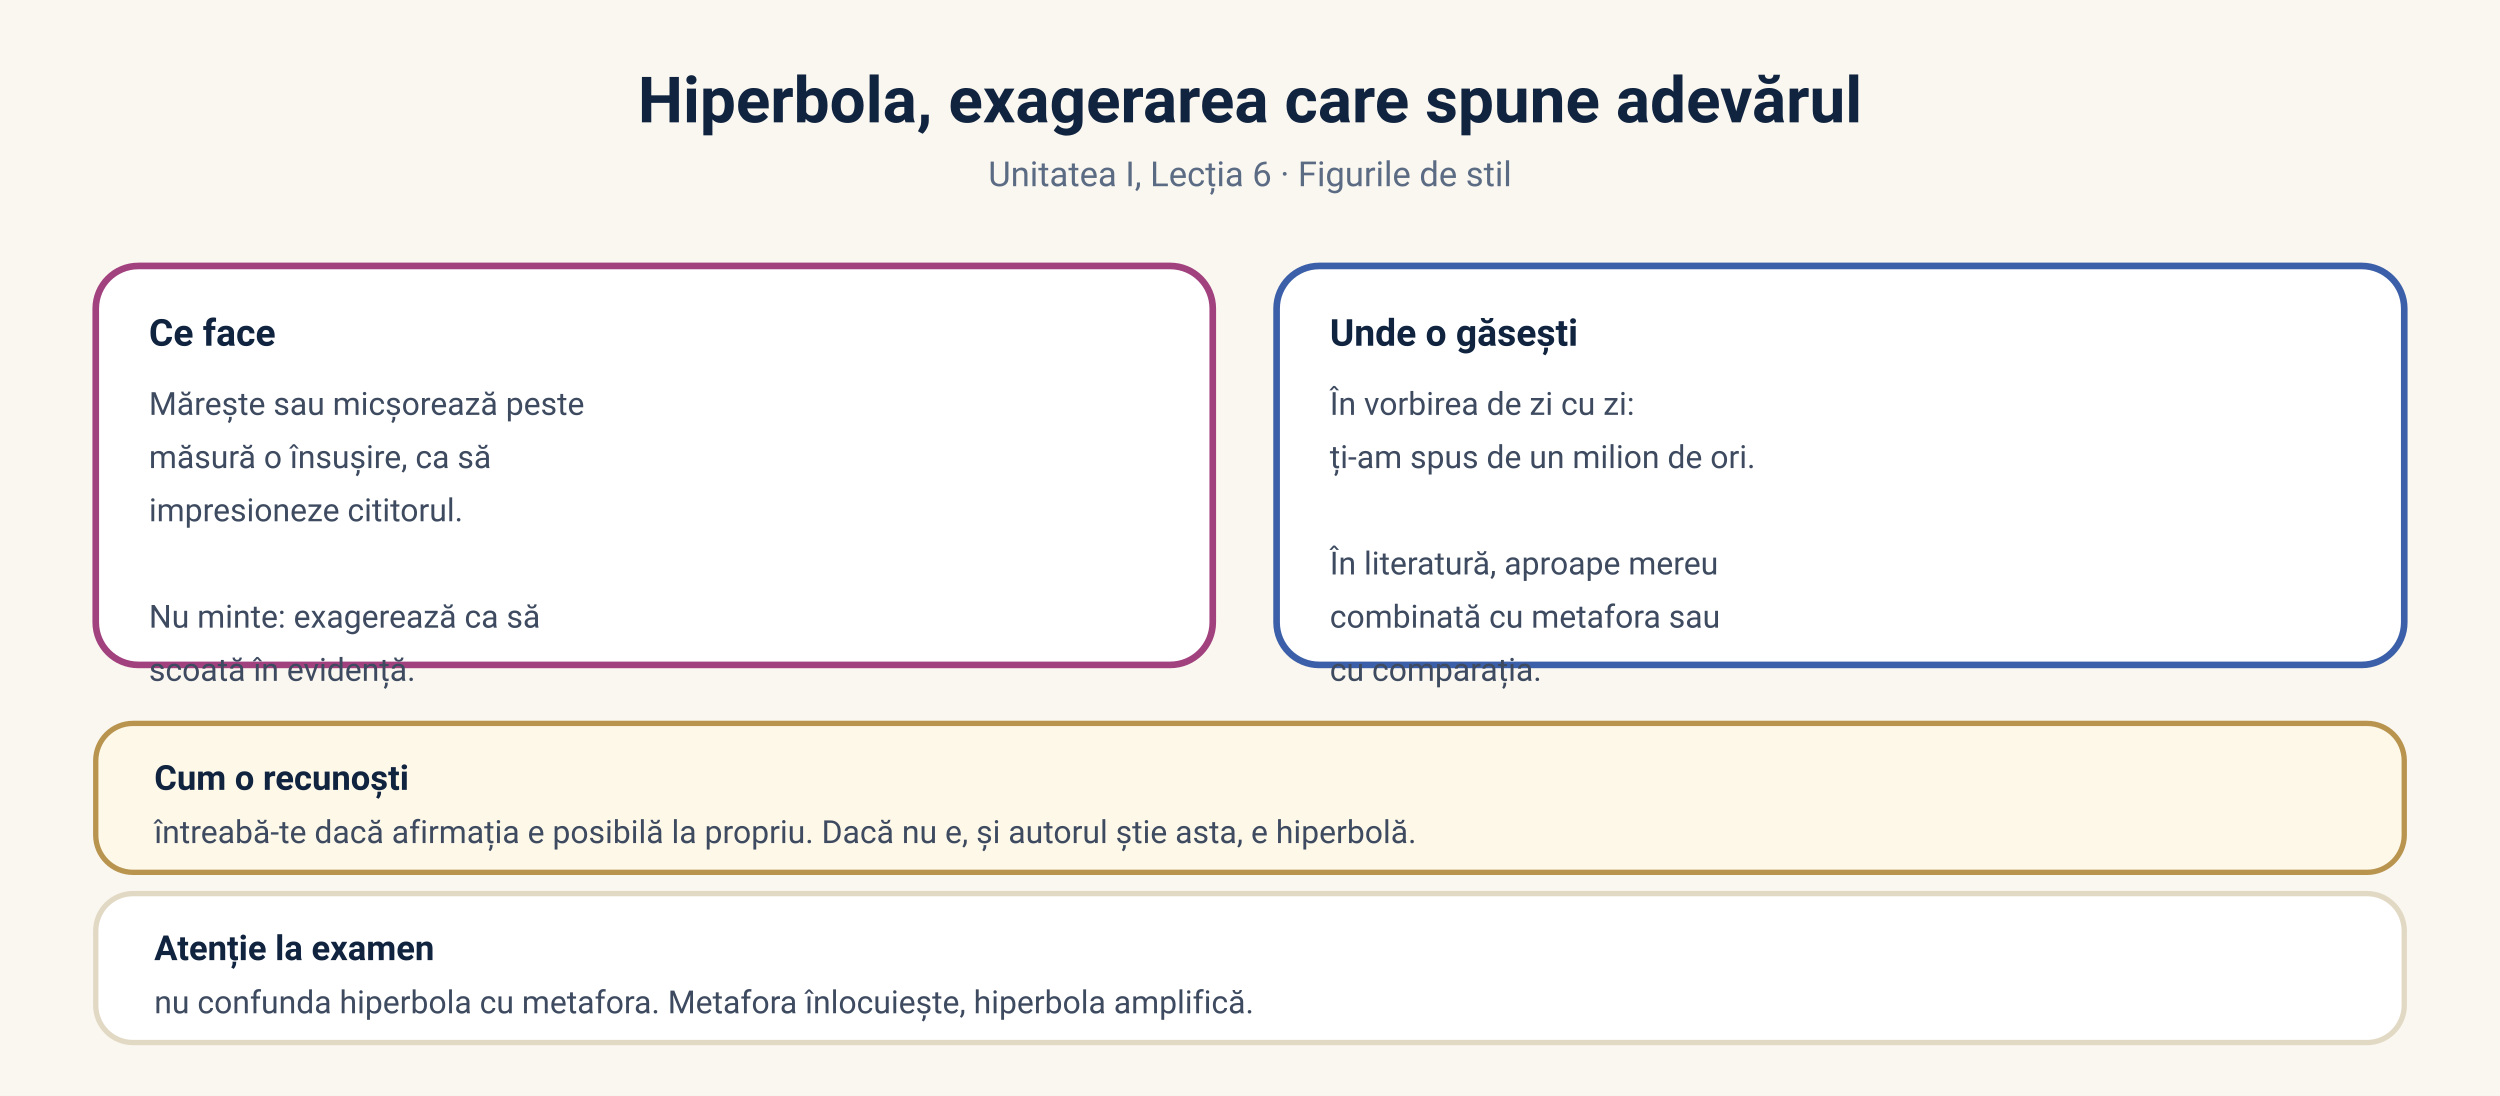
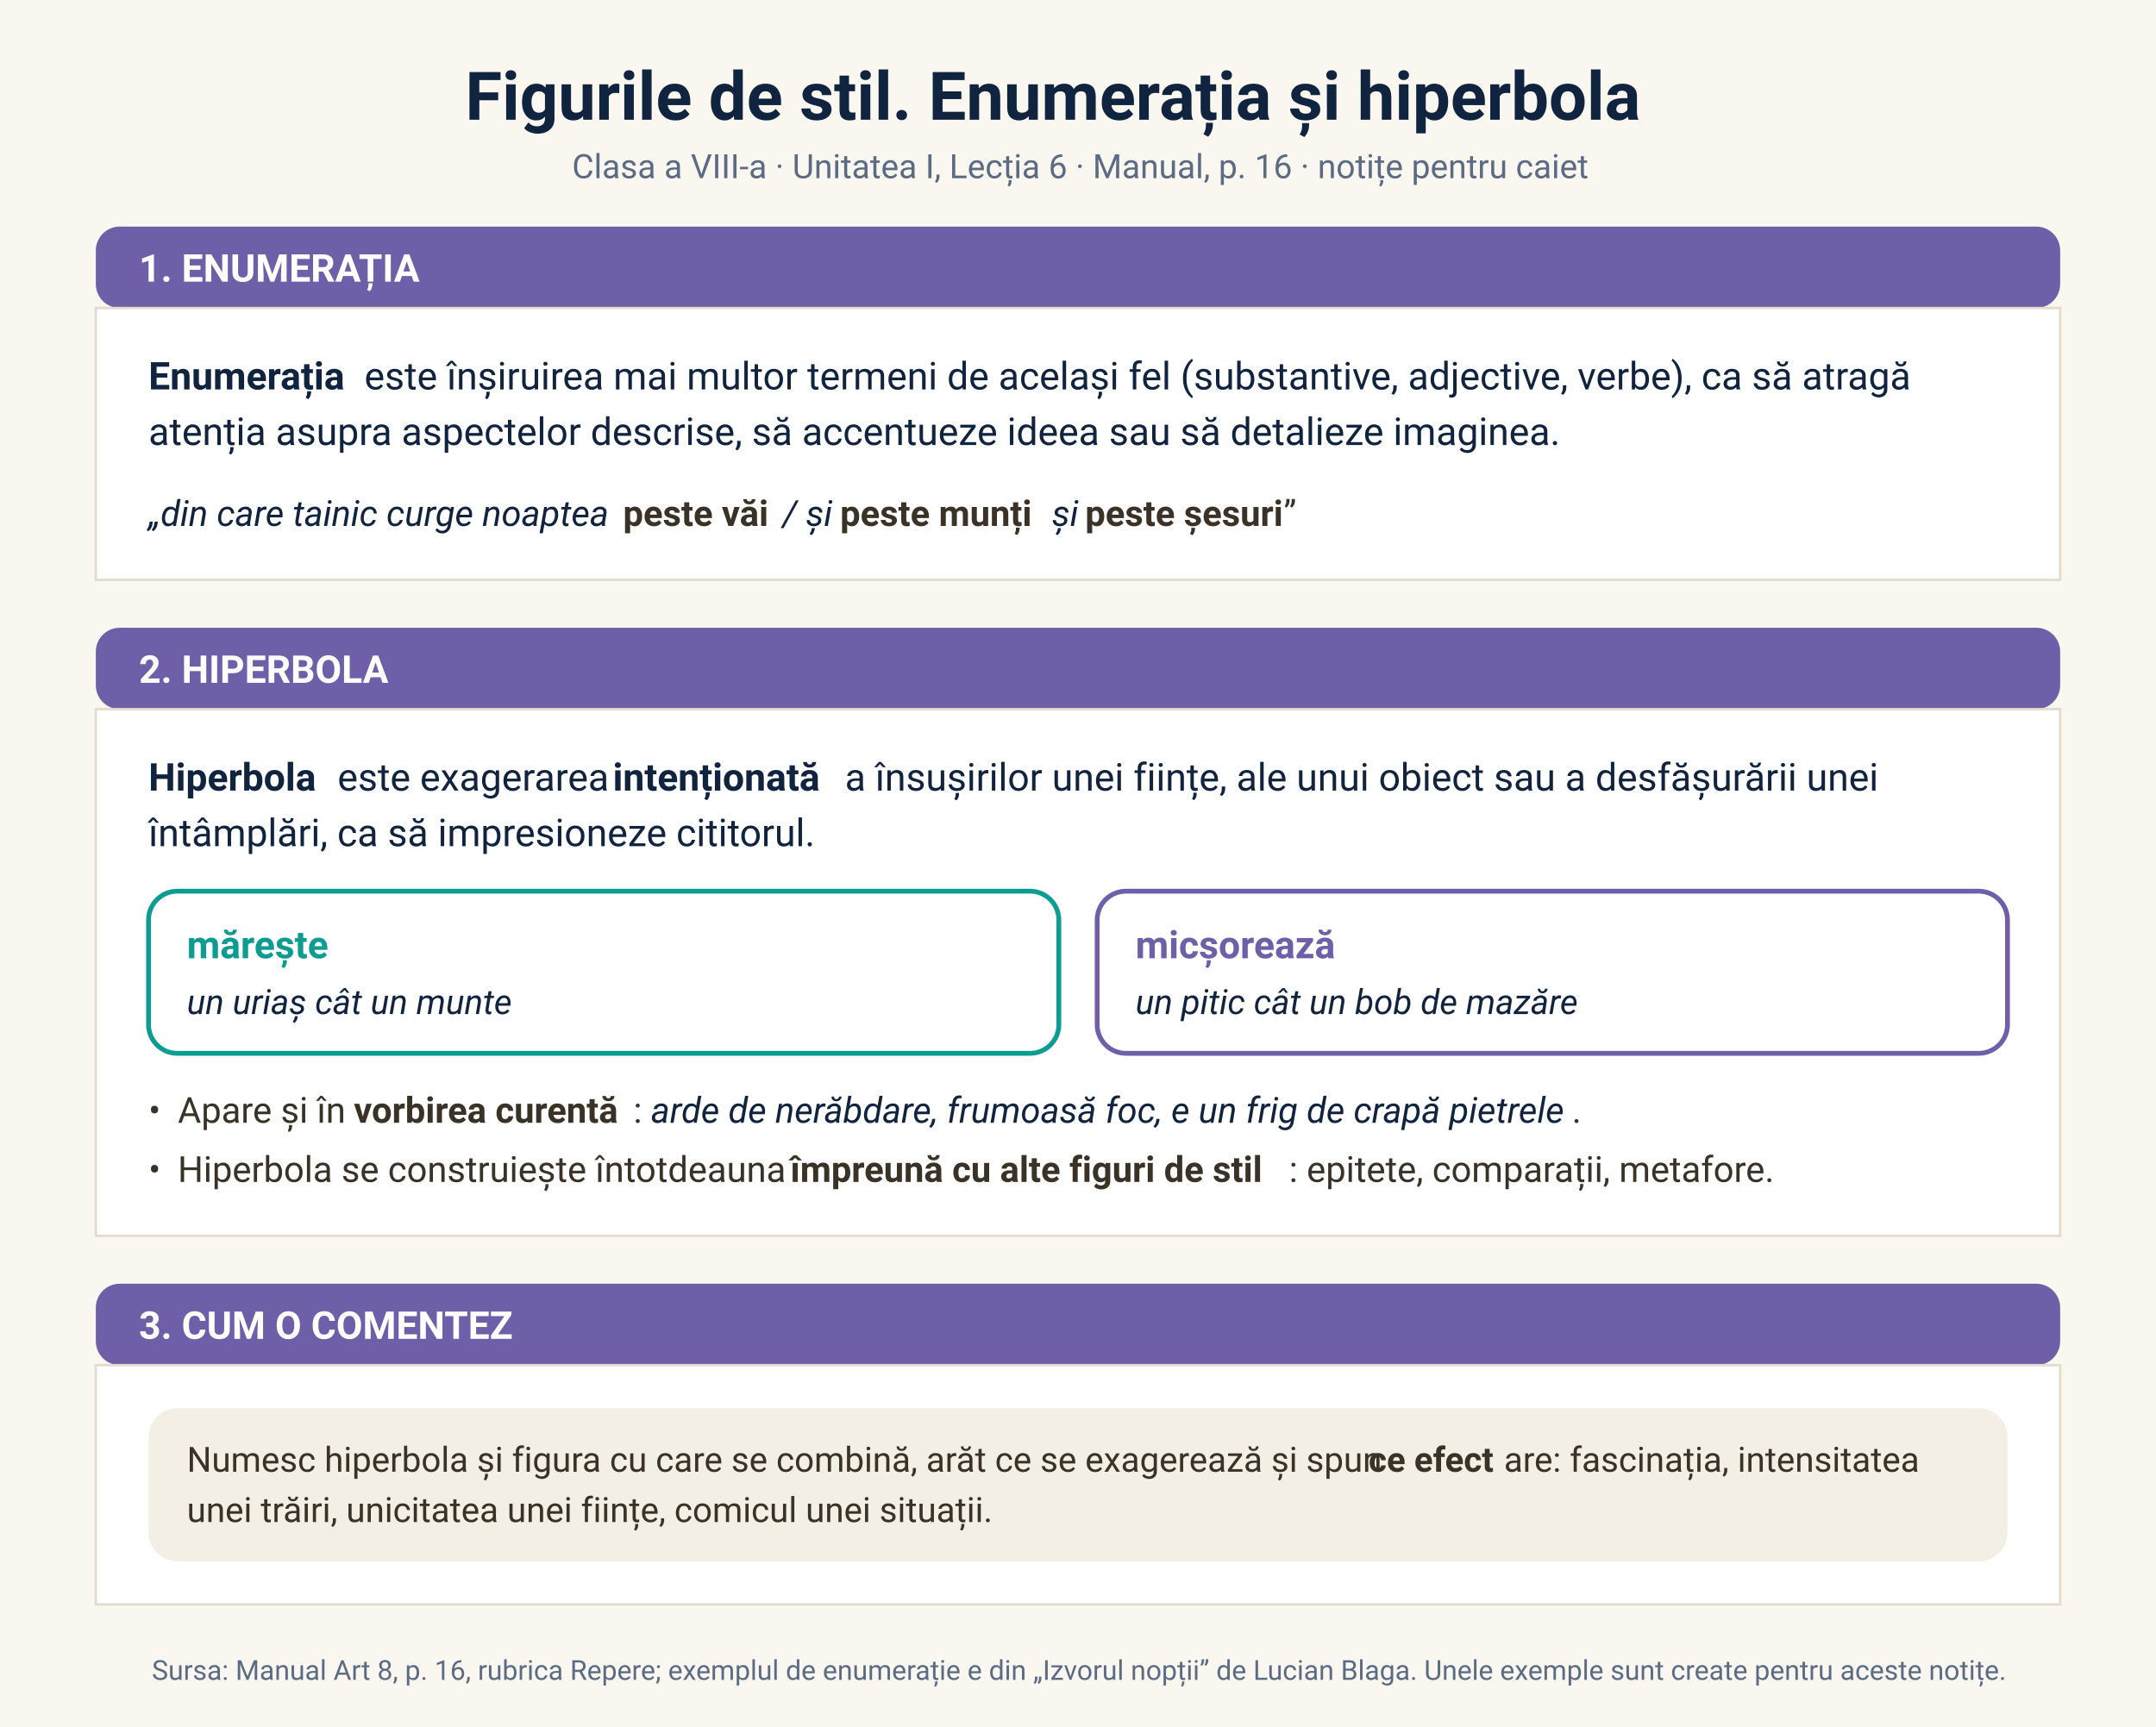
- <svg xmlns="http://www.w3.org/2000/svg" viewBox="0 0 940 412" font-family="'Segoe UI', 'Plus Jakarta Sans', -apple-system, Roboto, sans-serif">
-   <rect width="940" height="412" fill="#faf7f0" />
-   <text x="470" y="46" text-anchor="middle" font-size="24" font-weight="700" fill="#10233f">Hiperbola, exagerarea care spune adevărul</text>
-   <text x="470" y="70" text-anchor="middle" font-size="13" fill="#5b6b83">Unitatea I, Lecția 6 · Figurile de stil</text>
-   <rect x="36" y="100" width="420" height="150" rx="16" fill="#ffffff" stroke="#a1417e" stroke-width="2.5" />
-   <text x="56" y="130" font-size="14" font-weight="700" fill="#10233f">Ce face</text>
-   <text x="56" y="156" font-size="12" fill="#3d4a5f">Mărește sau micșorează peste</text>
-   <text x="56" y="176" font-size="12" fill="#3d4a5f">măsură o însușire, ca să</text>
-   <text x="56" y="196" font-size="12" fill="#3d4a5f">impresioneze cititorul.</text>
-   <text x="56" y="216" font-size="12" fill="#3d4a5f" />
-   <text x="56" y="236" font-size="12" fill="#3d4a5f">Nu minte: exagerează ca să</text>
-   <text x="56" y="256" font-size="12" fill="#3d4a5f">scoată în evidență.</text>
-   <rect x="480" y="100" width="424" height="150" rx="16" fill="#ffffff" stroke="#3b5fa8" stroke-width="2.5" />
-   <text x="500" y="130" font-size="14" font-weight="700" fill="#10233f">Unde o găsești</text>
-   <text x="500" y="156" font-size="12" fill="#3d4a5f">În vorbirea de zi cu zi:</text>
-   <text x="500" y="176" font-size="12" fill="#3d4a5f">ți-am spus de un milion de ori.</text>
-   <text x="500" y="196" font-size="12" fill="#3d4a5f" />
-   <text x="500" y="216" font-size="12" fill="#3d4a5f">În literatură, aproape mereu</text>
-   <text x="500" y="236" font-size="12" fill="#3d4a5f">combinată cu metafora sau</text>
-   <text x="500" y="256" font-size="12" fill="#3d4a5f">cu comparația.</text>
-   <rect x="36" y="272" width="868" height="56" rx="14" fill="#fef8e9" stroke="#b8944f" stroke-width="2" />
-   <text x="58" y="297" font-size="13" font-weight="700" fill="#10233f">Cum o recunoști</text>
-   <text x="58" y="317" font-size="12" fill="#3d4a5f">întreabă-te dacă afirmația e posibilă la propriu. Dacă nu e, și autorul știe asta, e hiperbolă.</text>
-   <rect x="36" y="336" width="868" height="56" rx="14" fill="#ffffff" stroke="#e2d9c4" stroke-width="2" />
-   <text x="58" y="361" font-size="13" font-weight="700" fill="#10233f">Atenție la examen</text>
-   <text x="58" y="381" font-size="12" fill="#3d4a5f">nu confunda hiperbola cu metafora. Metafora înlocuiește, hiperbola amplifică.</text>
+ <svg xmlns="http://www.w3.org/2000/svg" viewBox="0 0 900 721" font-family="'Segoe UI', 'Plus Jakarta Sans', -apple-system, Roboto, sans-serif">
+   <rect width="900" height="721" fill="#faf7f0" />
+   <text x="194.2" y="50.0" font-size="28" fill="#10233f" font-weight="700" textLength="513.0" lengthAdjust="spacing">Figurile de stil. Enumerația și hiperbola</text>
+   <text x="238.8" y="74.4" font-size="14" fill="#5b6b83" textLength="422.4" lengthAdjust="spacing">Clasa a VIII-a · Unitatea I, Lecția 6 · Manual, p. 16 · notițe pentru caiet</text>
+   <rect x="40" y="94.6" width="820" height="34" rx="10" fill="#6f5ea8" />
+   <text x="58" y="117.6" font-size="16" font-weight="700" fill="#ffffff">1. ENUMERAȚIA</text>
+   <rect x="40" y="128.6" width="820" height="113.5" fill="#ffffff" stroke="#e3dccb" />
+   <text x="62.0" y="162.6" font-size="16" fill="#10233f" font-weight="700" textLength="85.8" lengthAdjust="spacing">Enumerația</text>
+   <text x="152.1" y="162.6" font-size="16" fill="#10233f" textLength="635.0" lengthAdjust="spacing">este înșiruirea mai multor termeni de același fel (substantive, adjective, verbe), ca să atragă</text>
+   <text x="62.0" y="185.8" font-size="16" fill="#10233f" textLength="573.0" lengthAdjust="spacing">atenția asupra aspectelor descrise, să accentueze ideea sau să detalieze imaginea.</text>
+   <text x="62.0" y="219.6" font-size="15" fill="#10233f" font-style="italic" textLength="194.1" lengthAdjust="spacing">„din care tainic curge noaptea</text>
+   <text x="260.1" y="219.6" font-size="15" fill="#3a3226" font-weight="700" textLength="62.5" lengthAdjust="spacing">peste văi</text>
+   <text x="326.7" y="219.6" font-size="15" fill="#10233f" font-style="italic" textLength="19.9" lengthAdjust="spacing">/ și</text>
+   <text x="350.7" y="219.6" font-size="15" fill="#3a3226" font-weight="700" textLength="84.3" lengthAdjust="spacing">peste munți</text>
+   <text x="439.1" y="219.6" font-size="15" fill="#10233f" font-style="italic" textLength="9.9" lengthAdjust="spacing">și</text>
+   <text x="453.0" y="219.6" font-size="15" fill="#3a3226" font-weight="700" textLength="82.8" lengthAdjust="spacing">peste șesuri</text>
+   <text x="535.8" y="219.6" font-size="15" fill="#3a3226" textLength="5.7" lengthAdjust="spacing">”</text>
+   <rect x="40" y="262.1" width="820" height="34" rx="10" fill="#6f5ea8" />
+   <text x="58" y="285.1" font-size="16" font-weight="700" fill="#ffffff">2. HIPERBOLA</text>
+   <rect x="40" y="296.1" width="820" height="219.9" fill="#ffffff" stroke="#e3dccb" />
+   <text x="62.0" y="330.1" font-size="16" fill="#10233f" font-weight="700" textLength="74.6" lengthAdjust="spacing">Hiperbola</text>
+   <text x="140.9" y="330.1" font-size="16" fill="#10233f" textLength="110.6" lengthAdjust="spacing">este exagerarea</text>
+   <text x="255.8" y="330.1" font-size="16" fill="#10233f" font-weight="700" textLength="92.6" lengthAdjust="spacing">intenționată</text>
+   <text x="352.7" y="330.1" font-size="16" fill="#10233f" textLength="426.9" lengthAdjust="spacing">a însușirilor unei ființe, ale unui obiect sau a desfășurării unei</text>
+   <text x="62.0" y="353.3" font-size="16" fill="#10233f" textLength="273.8" lengthAdjust="spacing">întâmplări, ca să impresioneze cititorul.</text>
+   <rect x="62.0" y="372.1" width="380.0" height="67.7" rx="12" fill="#ffffff" stroke="#0d9c92" stroke-width="2" />
+   <text x="78.0" y="400.1" font-size="16" fill="#0d9c92" font-weight="700" textLength="60.3" lengthAdjust="spacing">mărește</text>
+   <text x="78.0" y="423.4" font-size="14.5" fill="#10233f" font-style="italic" textLength="138.2" lengthAdjust="spacing">un uriaș cât un munte</text>
+   <rect x="458.0" y="372.1" width="380.0" height="67.7" rx="12" fill="#ffffff" stroke="#6f5ea8" stroke-width="2" />
+   <text x="474.0" y="400.1" font-size="16" fill="#6f5ea8" font-weight="700" textLength="83.7" lengthAdjust="spacing">micșorează</text>
+   <text x="474.0" y="423.4" font-size="14.5" fill="#10233f" font-style="italic" textLength="186.6" lengthAdjust="spacing">un pitic cât un bob de mazăre</text>
+   <text x="62.0" y="468.8" font-size="15" fill="#3a3226">•</text>
+   <text x="74.2" y="468.8" font-size="15" fill="#3a3226" textLength="69.4" lengthAdjust="spacing">Apare și în</text>
+   <text x="147.7" y="468.8" font-size="15" fill="#3a3226" font-weight="700" textLength="116.7" lengthAdjust="spacing">vorbirea curentă</text>
+   <text x="264.4" y="468.8" font-size="15" fill="#3a3226" textLength="3.3" lengthAdjust="spacing">:</text>
+   <text x="271.7" y="468.8" font-size="15" fill="#10233f" font-style="italic" textLength="384.4" lengthAdjust="spacing">arde de nerăbdare, frumoasă foc, e un frig de crapă pietrele</text>
+   <text x="656.2" y="468.8" font-size="15" fill="#3a3226" textLength="3.3" lengthAdjust="spacing">.</text>
+   <text x="62.0" y="493.5" font-size="15" fill="#3a3226">•</text>
+   <text x="74.2" y="493.5" font-size="15" fill="#3a3226" textLength="251.7" lengthAdjust="spacing">Hiperbola se construiește întotdeauna</text>
+   <text x="329.9" y="493.5" font-size="15" fill="#3a3226" font-weight="700" textLength="208.2" lengthAdjust="spacing">împreună cu alte figuri de stil</text>
+   <text x="538.1" y="493.5" font-size="15" fill="#3a3226" textLength="201.7" lengthAdjust="spacing">: epitete, comparații, metafore.</text>
+   <rect x="40" y="536.0" width="820" height="34" rx="10" fill="#6f5ea8" />
+   <text x="58" y="559.0" font-size="16" font-weight="700" fill="#ffffff">3. CUM O COMENTEZ</text>
+   <rect x="40" y="570.0" width="820" height="99.9" fill="#ffffff" stroke="#e3dccb" />
+   <rect x="62.0" y="588.0" width="776.0" height="63.9" rx="12" fill="#f3efe4" />
+   <text x="78.0" y="614.5" font-size="14.5" fill="#3a3226" textLength="489.4" lengthAdjust="spacing">Numesc hiperbola și figura cu care se combină, arăt ce se exagerează și spun</text>
+   <text x="571.3" y="614.5" font-size="14.5" fill="#3a3226" font-weight="700" textLength="52.6" lengthAdjust="spacing">ce efect</text>
+   <text x="627.8" y="614.5" font-size="14.5" fill="#3a3226" textLength="168.0" lengthAdjust="spacing">are: fascinația, intensitatea</text>
+   <text x="78.0" y="635.5" font-size="14.5" fill="#3a3226" textLength="335.2" lengthAdjust="spacing">unei trăiri, unicitatea unei ființe, comicul unei situații.</text>
+   <text x="63.4" y="701.4" font-size="11.5" fill="#5b6b83" textLength="773.2" lengthAdjust="spacing">Sursa: Manual Art 8, p. 16, rubrica Repere; exemplul de enumerație e din „Izvorul nopții” de Lucian Blaga. Unele exemple sunt create pentru aceste notițe.</text>
</svg>
